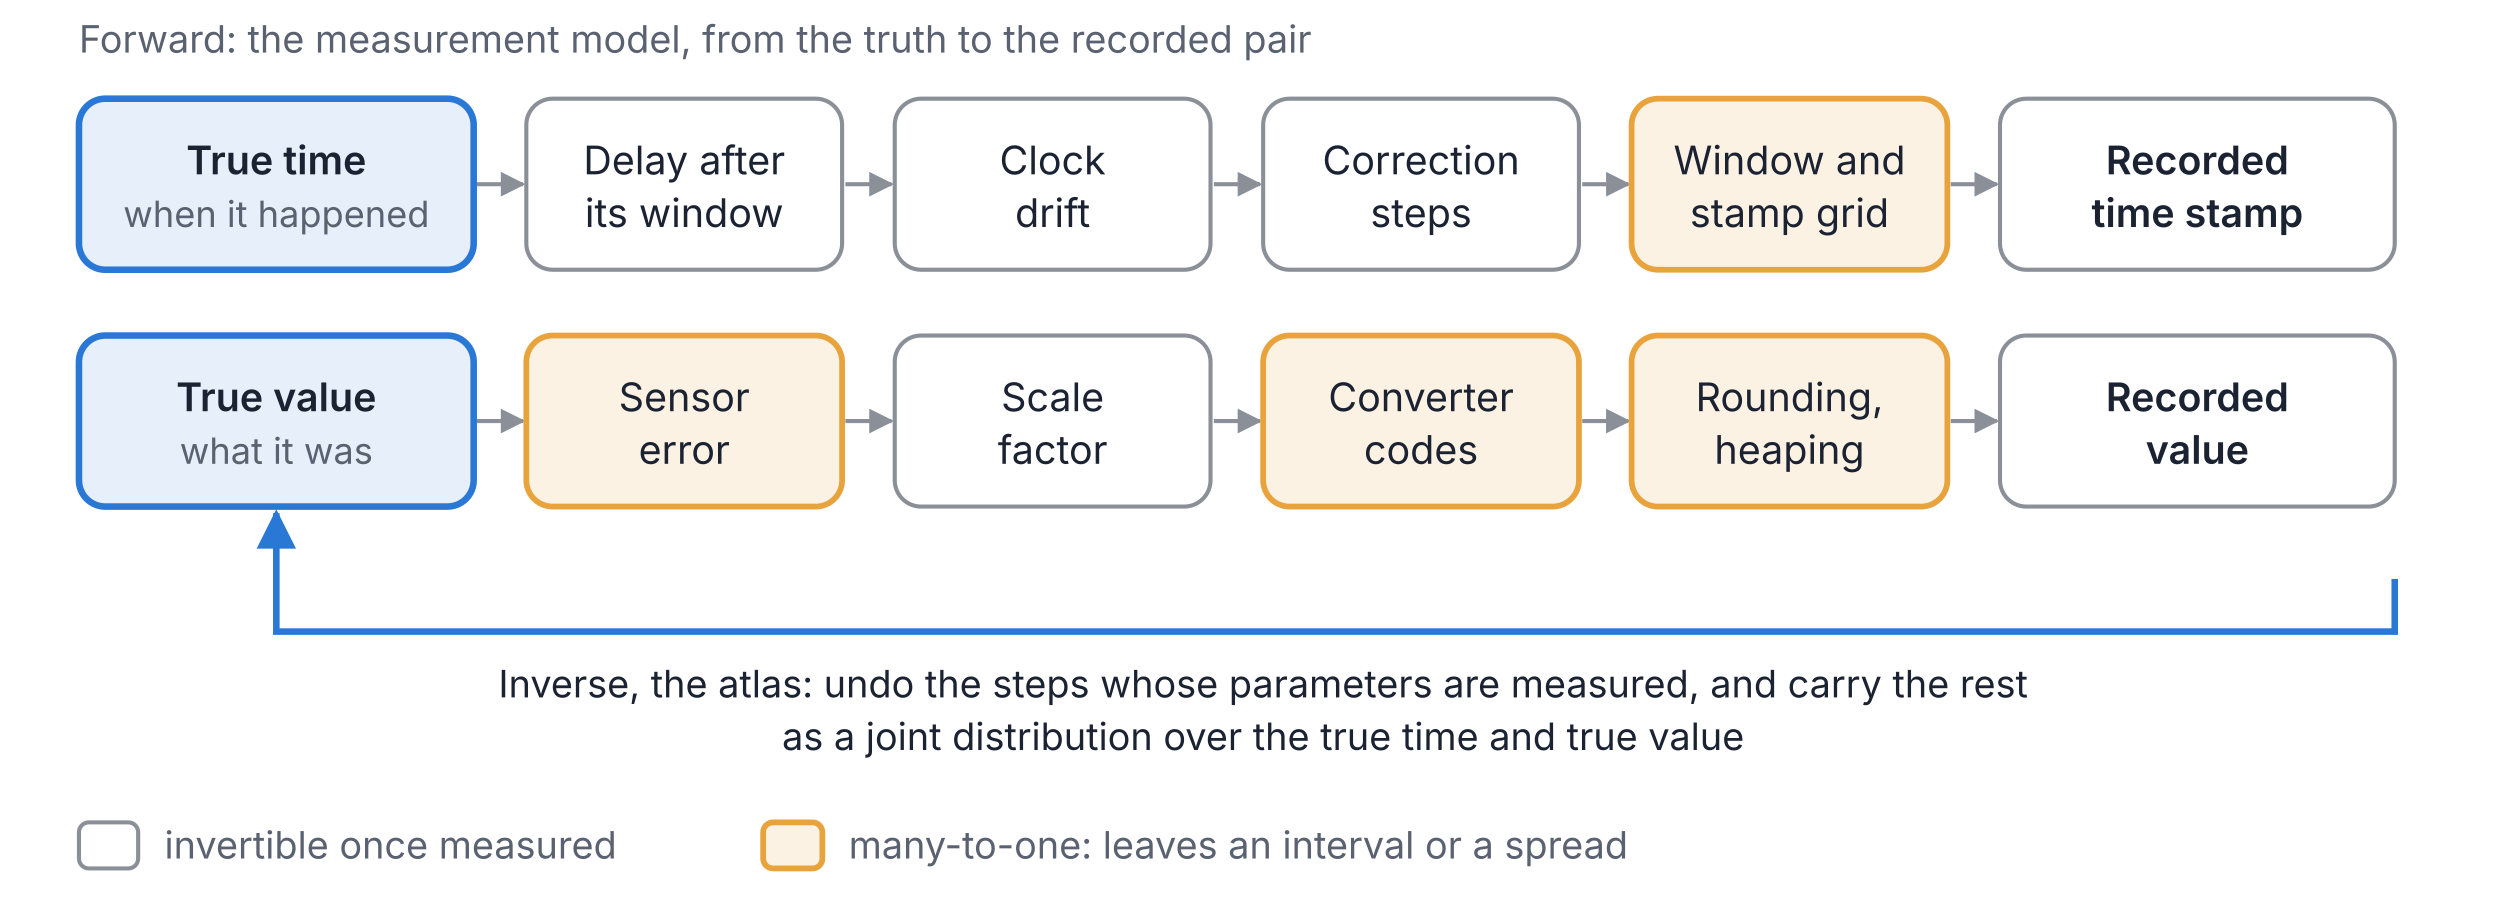
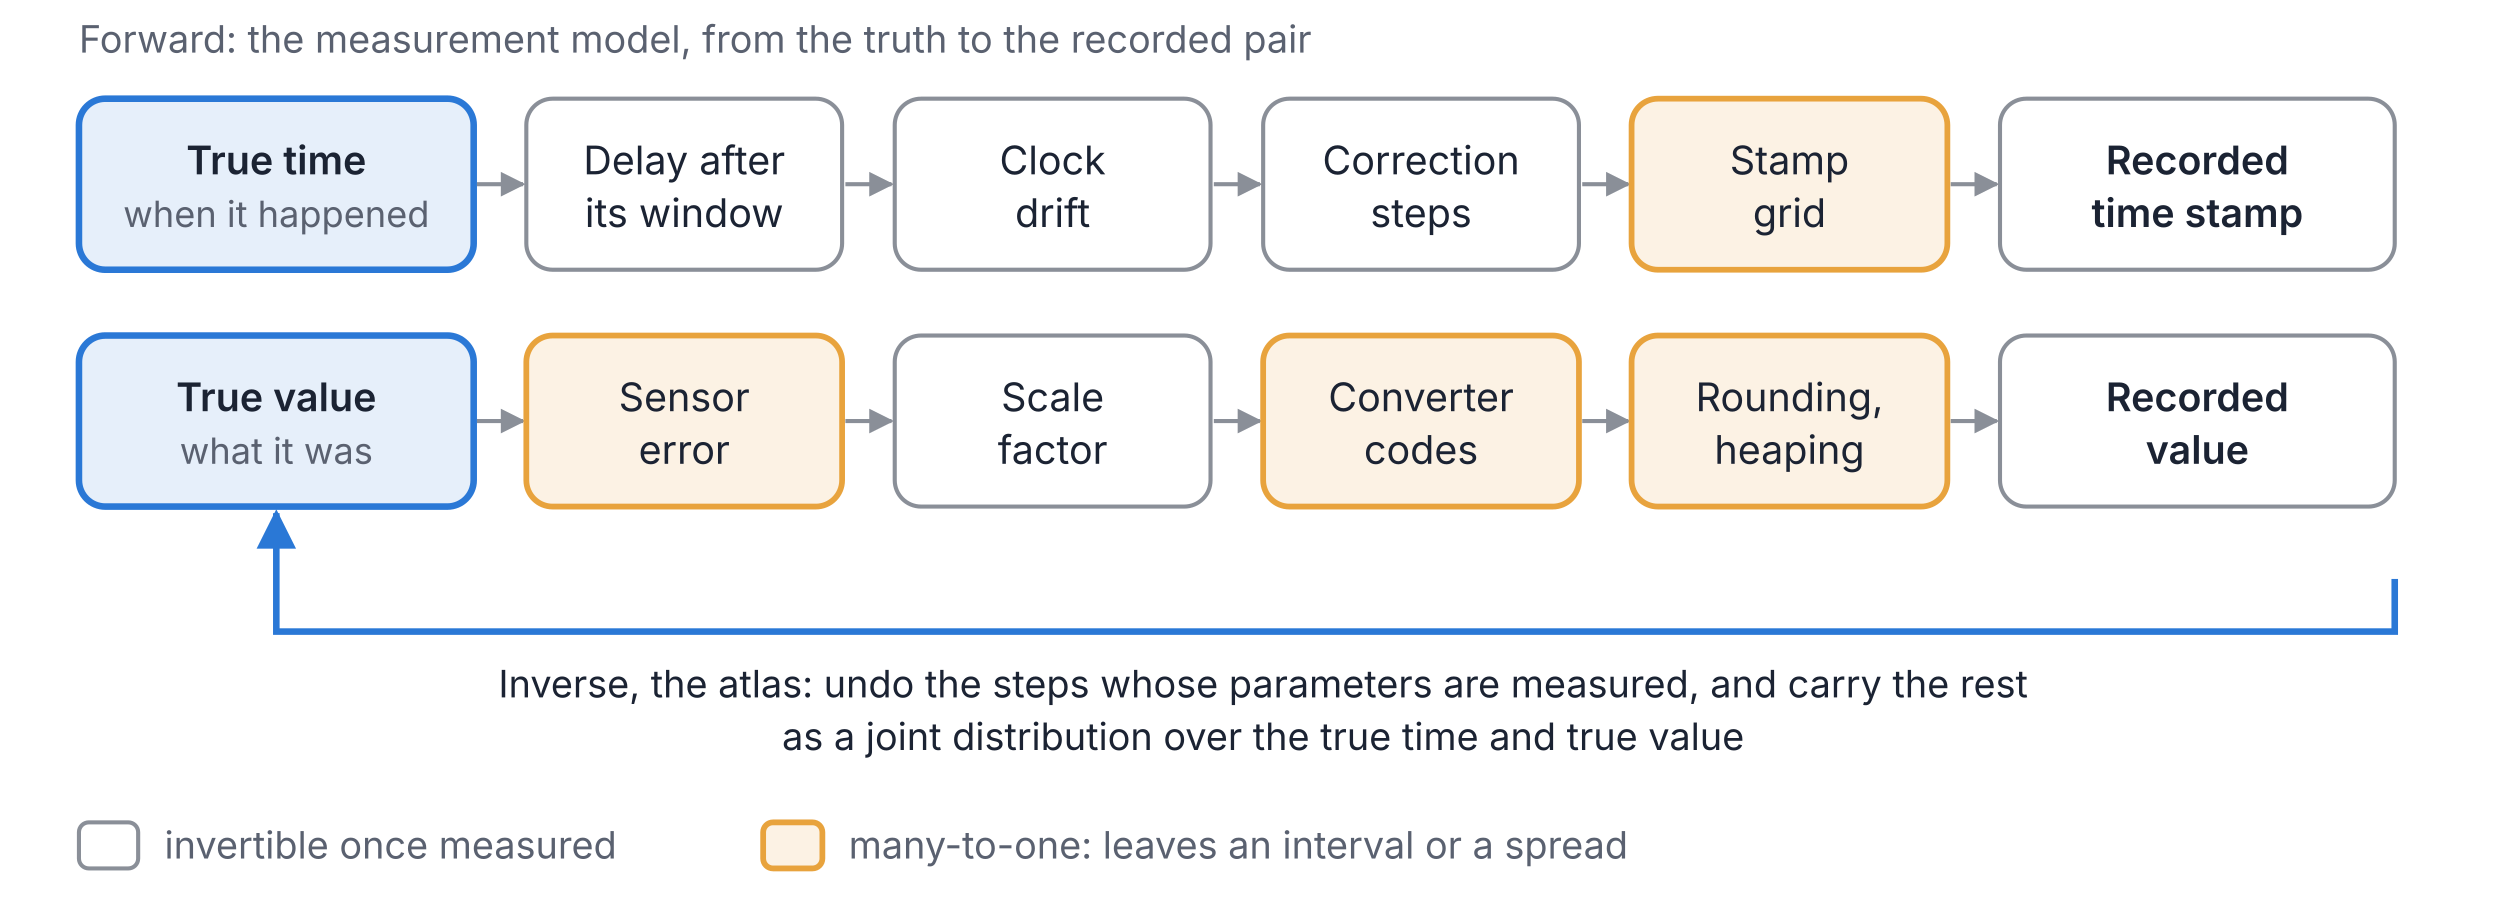
<svg xmlns="http://www.w3.org/2000/svg" font-family="Inter" viewBox="0 40 760 280" role="img" aria-label="A record maps back to a distribution, because some steps cannot be undone" font-size="12">
  <defs>
    <marker id="inv-arrow" viewBox="0 0 10 10" refX="9" refY="5" markerWidth="6" markerHeight="6" orient="auto-start-reverse">
      <path d="M0 0L10 5L0 10z" fill="#8a8f98" />
    </marker>
    <marker id="inv-back" viewBox="0 0 10 10" refX="9" refY="5" markerWidth="6" markerHeight="6" orient="auto-start-reverse">
      <path d="M0 0L10 5L0 10z" fill="#2a78d6" />
    </marker>
  </defs>
  <text x="24" y="56" font-size="11.5" fill="#5a6170">Forward: the measurement model, from the truth to the recorded pair</text>
  <g fill="none" stroke="#8a8f98" stroke-width="1.25">
    <g>
      <path d="M145 96H159" marker-end="url(#inv-arrow)" />
      <path d="M257 96H271" marker-end="url(#inv-arrow)" />
      <path d="M369 96H383" marker-end="url(#inv-arrow)" />
      <path d="M481 96H495" marker-end="url(#inv-arrow)" />
      <path d="M593 96H607" marker-end="url(#inv-arrow)" />
    </g>
    <g>
      <path d="M145 168H159" marker-end="url(#inv-arrow)" />
      <path d="M257 168H271" marker-end="url(#inv-arrow)" />
      <path d="M369 168H383" marker-end="url(#inv-arrow)" />
      <path d="M481 168H495" marker-end="url(#inv-arrow)" />
      <path d="M593 168H607" marker-end="url(#inv-arrow)" />
    </g>
  </g>
  <g>
    <rect x="24" y="70" width="120" height="52" rx="8" fill="#2a78d6" fill-opacity="0.12" stroke="#2a78d6" stroke-width="2" />
    <text x="84" y="93" text-anchor="middle" font-weight="600" fill="#1b2333">True time</text>
    <text x="84" y="109" text-anchor="middle" font-size="11" fill="#5a6170">when it happened</text>
  </g>
  <g>
    <rect x="24" y="142" width="120" height="52" rx="8" fill="#2a78d6" fill-opacity="0.12" stroke="#2a78d6" stroke-width="2" />
    <text x="84" y="165" text-anchor="middle" font-weight="600" fill="#1b2333">True value</text>
    <text x="84" y="181" text-anchor="middle" font-size="11" fill="#5a6170">what it was</text>
  </g>
  <g>
    <rect x="160" y="70" width="96" height="52" rx="8" fill="none" fill-opacity="1" stroke="#8a8f98" stroke-width="1.25" />
    <text x="208" y="93" text-anchor="middle" fill="#1b2333">Delay after</text>
    <text x="208" y="109" text-anchor="middle" fill="#1b2333">its window</text>
  </g>
  <g>
    <rect x="272" y="70" width="96" height="52" rx="8" fill="none" fill-opacity="1" stroke="#8a8f98" stroke-width="1.25" />
    <text x="320" y="93" text-anchor="middle" fill="#1b2333">Clock</text>
    <text x="320" y="109" text-anchor="middle" fill="#1b2333">drift</text>
  </g>
  <g>
    <rect x="384" y="70" width="96" height="52" rx="8" fill="none" fill-opacity="1" stroke="#8a8f98" stroke-width="1.25" />
    <text x="432" y="93" text-anchor="middle" fill="#1b2333">Correction</text>
    <text x="432" y="109" text-anchor="middle" fill="#1b2333">steps</text>
  </g>
  <g>
    <rect x="496" y="70" width="96" height="52" rx="8" fill="#e8a33d" fill-opacity="0.14" stroke="#e8a33d" stroke-width="1.75" />
-     <text x="544" y="93" text-anchor="middle" fill="#1b2333">Window and</text>
-     <text x="544" y="109" text-anchor="middle" fill="#1b2333">stamp grid</text>
+     <text x="544" y="93" text-anchor="middle" fill="#1b2333">Stamp</text>
+     <text x="544" y="109" text-anchor="middle" fill="#1b2333">grid</text>
  </g>
  <g>
    <rect x="160" y="142" width="96" height="52" rx="8" fill="#e8a33d" fill-opacity="0.14" stroke="#e8a33d" stroke-width="1.75" />
    <text x="208" y="165" text-anchor="middle" fill="#1b2333">Sensor</text>
    <text x="208" y="181" text-anchor="middle" fill="#1b2333">error</text>
  </g>
  <g>
    <rect x="272" y="142" width="96" height="52" rx="8" fill="none" fill-opacity="1" stroke="#8a8f98" stroke-width="1.25" />
    <text x="320" y="165" text-anchor="middle" fill="#1b2333">Scale</text>
    <text x="320" y="181" text-anchor="middle" fill="#1b2333">factor</text>
  </g>
  <g>
    <rect x="384" y="142" width="96" height="52" rx="8" fill="#e8a33d" fill-opacity="0.14" stroke="#e8a33d" stroke-width="1.75" />
    <text x="432" y="165" text-anchor="middle" fill="#1b2333">Converter</text>
    <text x="432" y="181" text-anchor="middle" fill="#1b2333">codes</text>
  </g>
  <g>
    <rect x="496" y="142" width="96" height="52" rx="8" fill="#e8a33d" fill-opacity="0.14" stroke="#e8a33d" stroke-width="1.75" />
    <text x="544" y="165" text-anchor="middle" fill="#1b2333">Rounding,</text>
    <text x="544" y="181" text-anchor="middle" fill="#1b2333">heaping</text>
  </g>
  <g>
    <rect x="608" y="70" width="120" height="52" rx="8" fill="none" fill-opacity="1" stroke="#8a8f98" stroke-width="1.25" />
    <text x="668" y="93" text-anchor="middle" font-weight="600" fill="#1b2333">Recorded</text>
    <text x="668" y="109" text-anchor="middle" font-weight="600" fill="#1b2333">time stamp</text>
  </g>
  <g>
    <rect x="608" y="142" width="120" height="52" rx="8" fill="none" fill-opacity="1" stroke="#8a8f98" stroke-width="1.25" />
    <text x="668" y="165" text-anchor="middle" font-weight="600" fill="#1b2333">Recorded</text>
    <text x="668" y="181" text-anchor="middle" font-weight="600" fill="#1b2333">value</text>
  </g>
  <g fill="none" stroke="#2a78d6" stroke-width="2">
    <path d="M728 216V232H84V196" marker-end="url(#inv-back)" />
  </g>
  <text x="384" y="252" text-anchor="middle" font-size="11.5" fill="#1b2333">Inverse, the atlas: undo the steps whose parameters are measured, and carry the rest</text>
  <text x="384" y="268" text-anchor="middle" font-size="11.5" fill="#1b2333">as a joint distribution over the true time and true value</text>
  <g>
    <rect x="24" y="290" width="18" height="14" rx="3" fill="none" stroke="#8a8f98" stroke-width="1.25" />
    <text x="50" y="301" font-size="11.5" fill="#5a6170">invertible once measured</text>
    <rect x="232" y="290" width="18" height="14" rx="3" fill="#e8a33d" fill-opacity="0.14" stroke="#e8a33d" stroke-width="1.75" />
    <text x="258" y="301" font-size="11.5" fill="#5a6170">many-to-one: leaves an interval or a spread</text>
  </g>
</svg>
